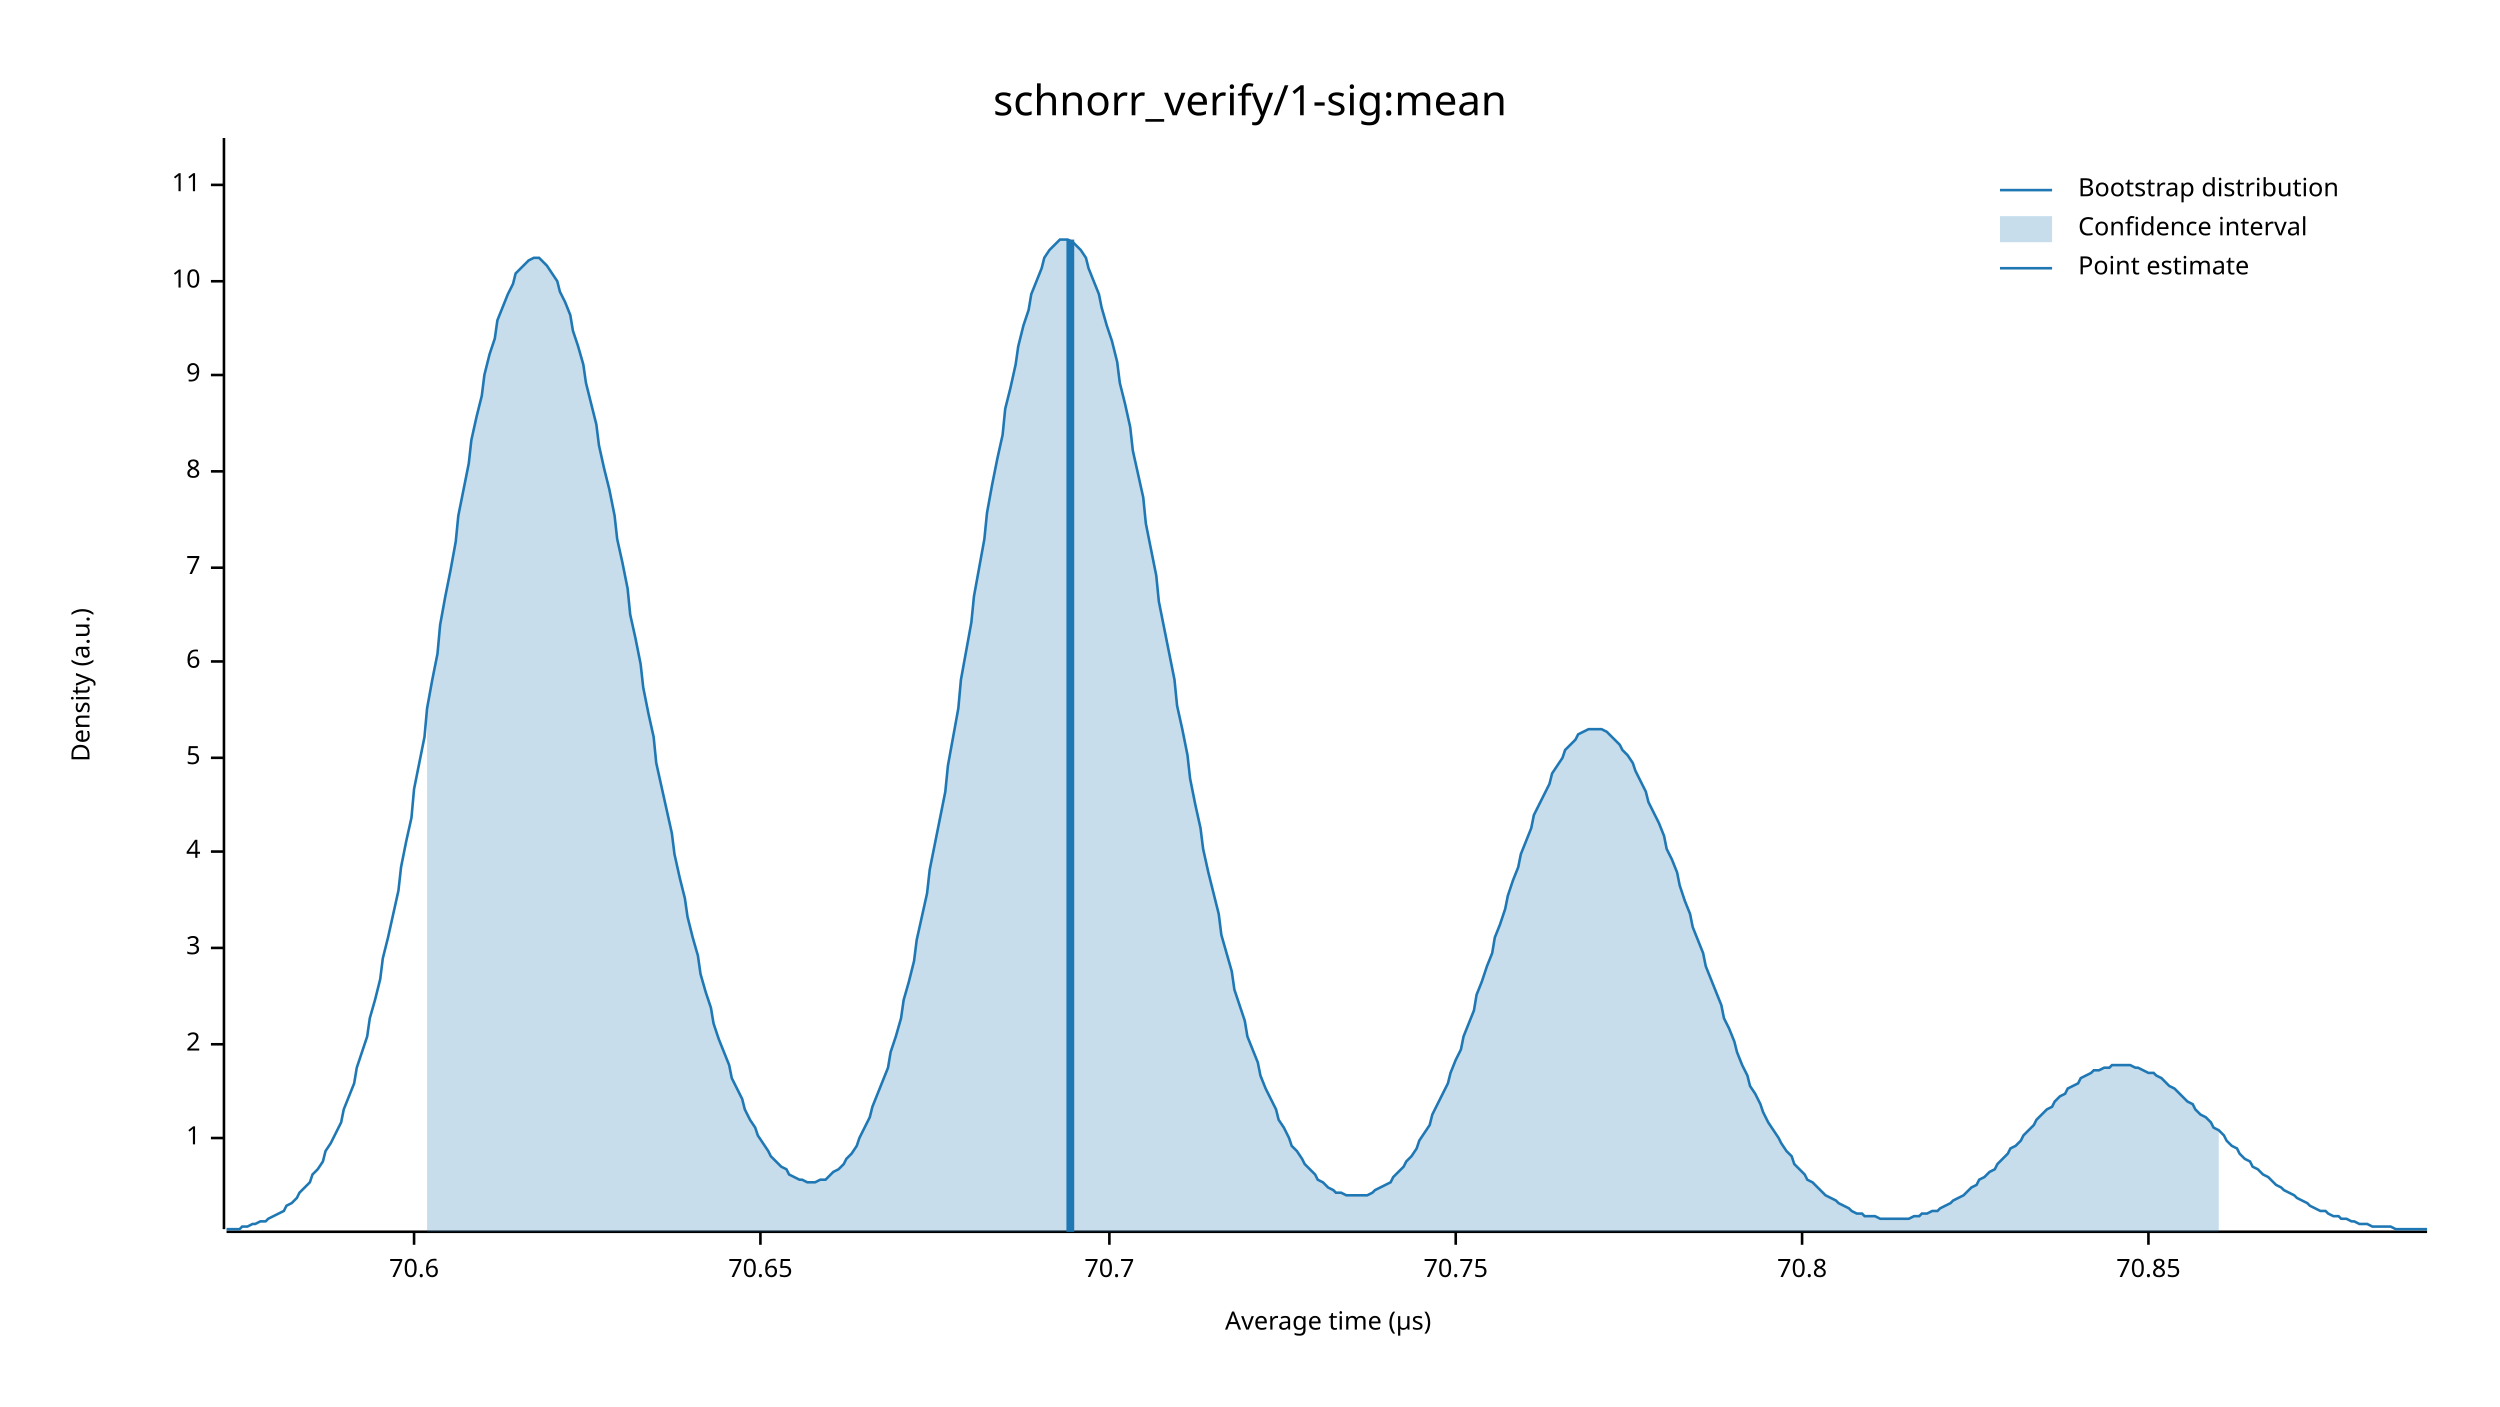
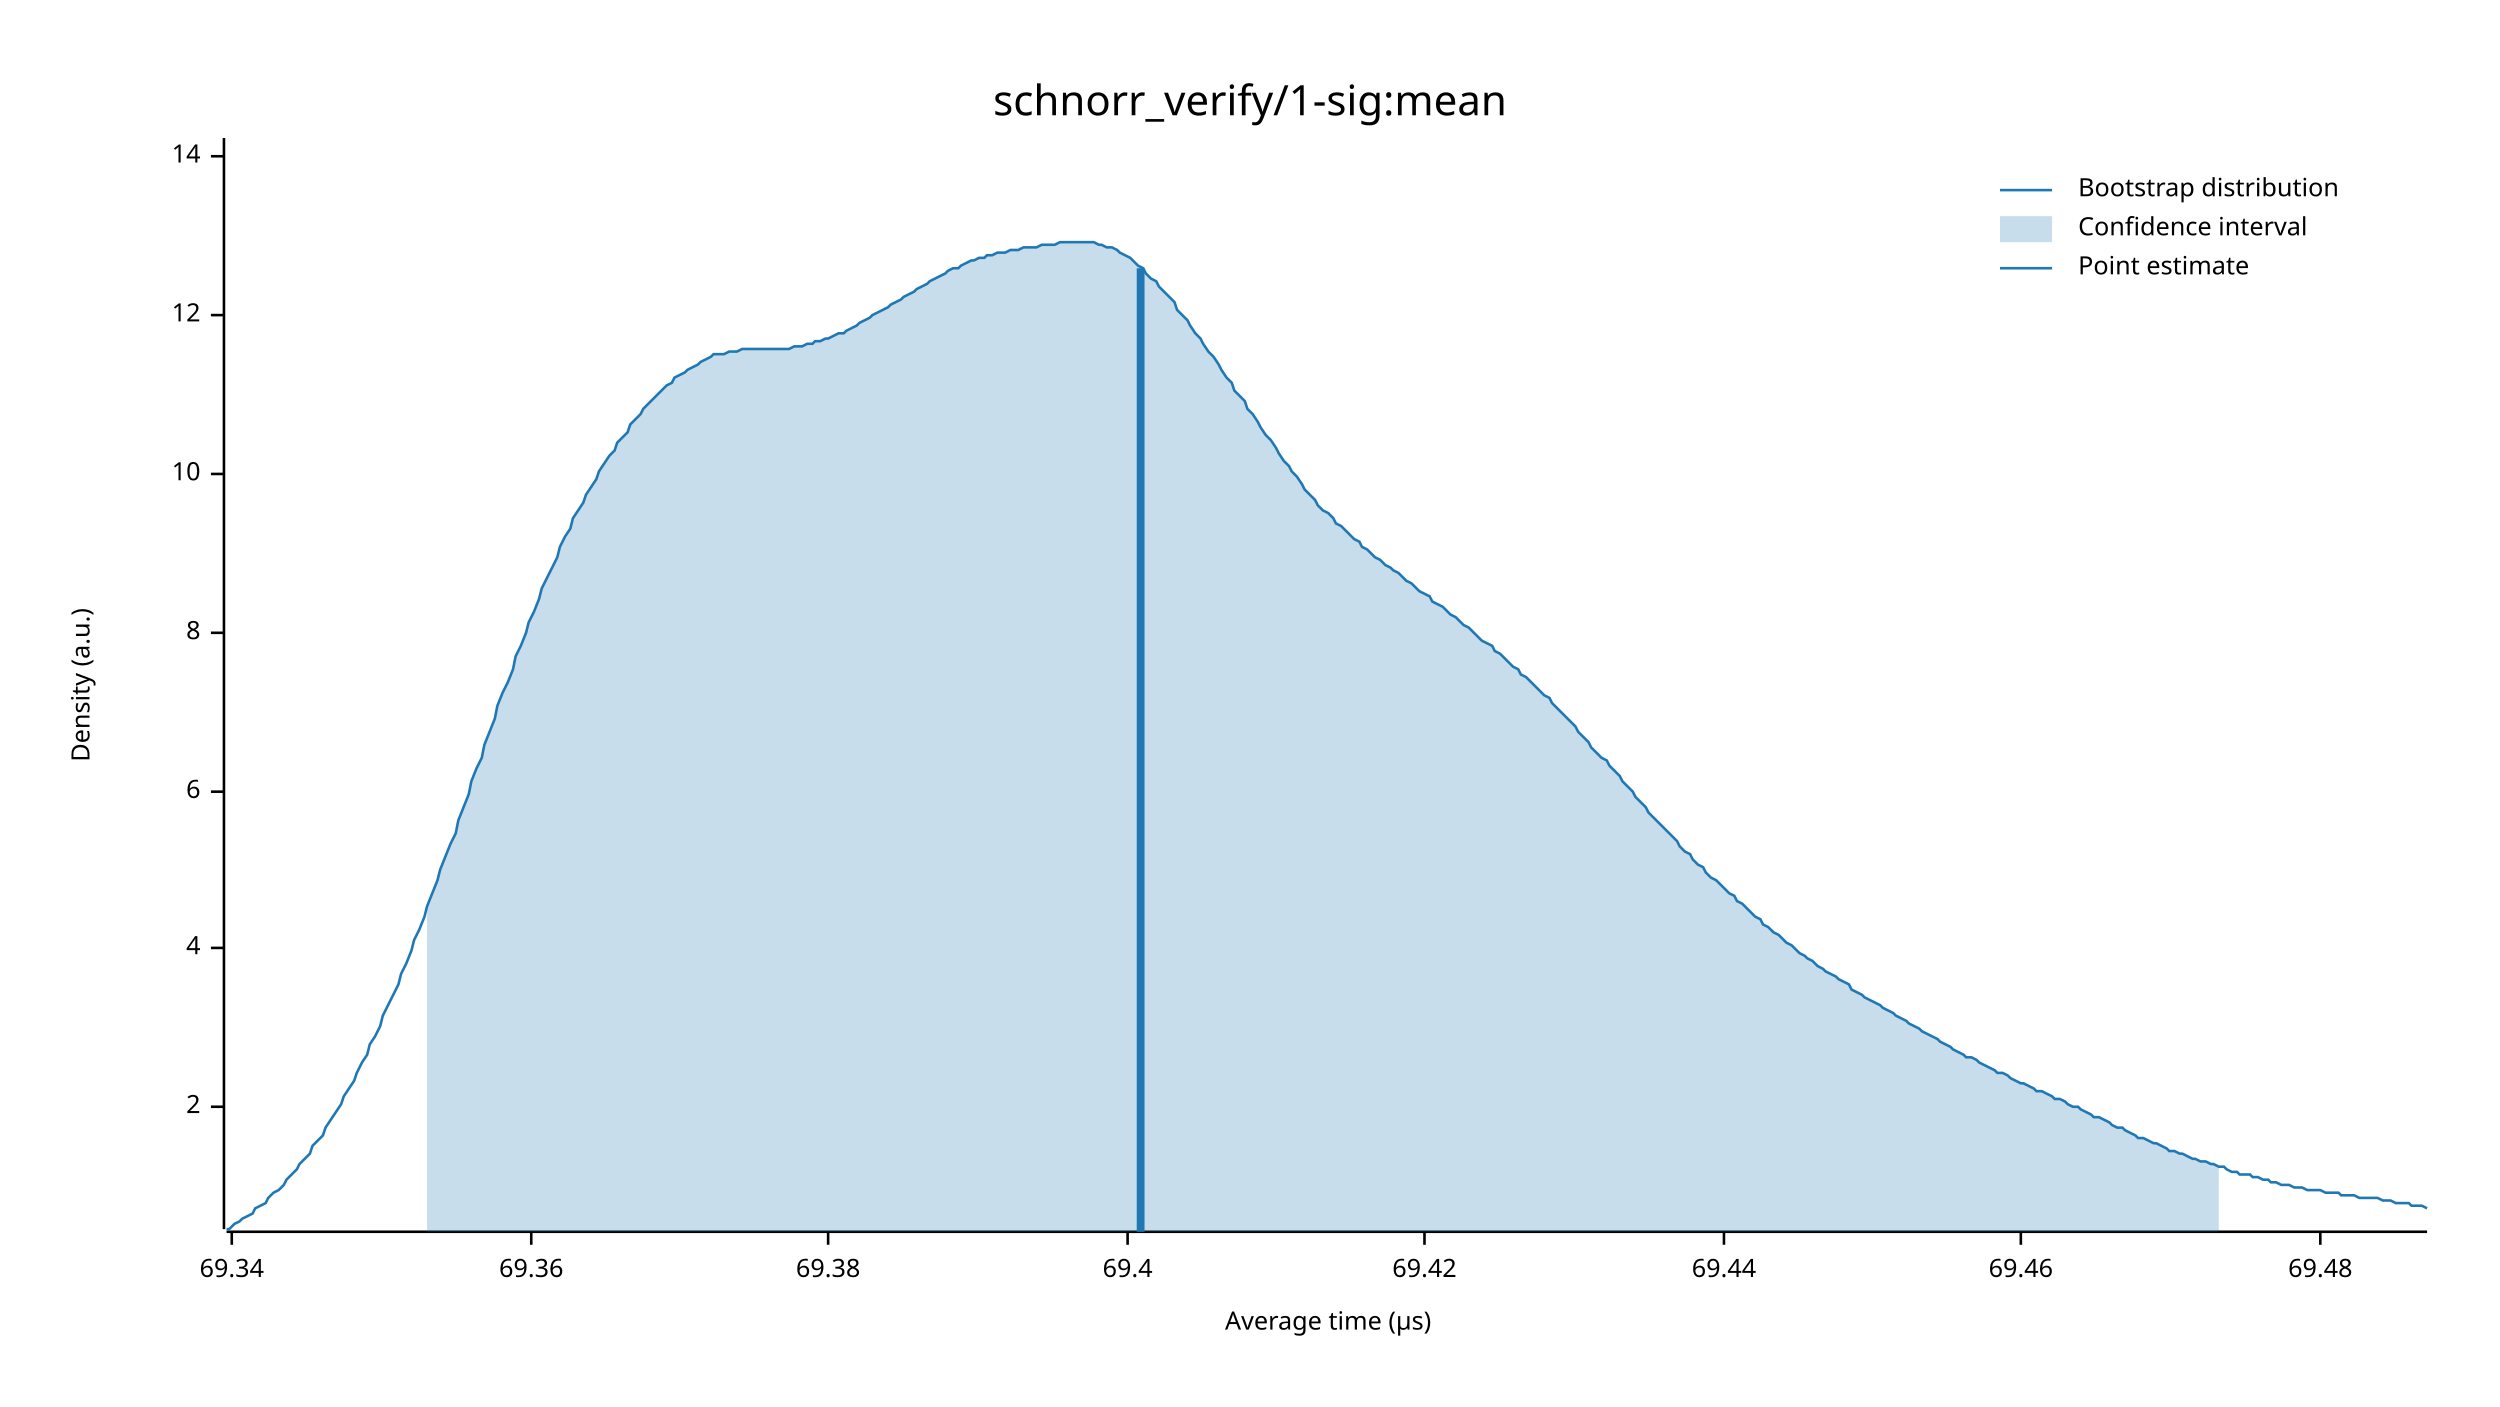
<svg xmlns="http://www.w3.org/2000/svg" width="960" height="540" viewBox="0 0 960 540">
  <text x="480" y="32" dy="0.76em" text-anchor="middle" font-family="sans-serif" font-size="16.129" opacity="1" fill="#000000">
schnorr_verify/1-sig:mean
</text>
  <text x="27" y="263" dy="0.76em" text-anchor="middle" font-family="sans-serif" font-size="9.677" opacity="1" fill="#000000" transform="rotate(270, 27, 263)">
Density (a.u.)
</text>
  <text x="510" y="513" dy="-0.5ex" text-anchor="middle" font-family="sans-serif" font-size="9.677" opacity="1" fill="#000000">
Average time (µs)
</text>
  <polyline fill="none" opacity="1" stroke="#000000" stroke-width="1" points="86,53 86,472 " />
-   <text x="77" y="437" dy="0.5ex" text-anchor="end" font-family="sans-serif" font-size="9.677" opacity="1" fill="#000000">
- 1
- </text>
-   <polyline fill="none" opacity="1" stroke="#000000" stroke-width="1" points="81,437 86,437 " />
-   <text x="77" y="401" dy="0.5ex" text-anchor="end" font-family="sans-serif" font-size="9.677" opacity="1" fill="#000000">
+   <text x="77" y="425" dy="0.5ex" text-anchor="end" font-family="sans-serif" font-size="9.677" opacity="1" fill="#000000">
2
</text>
-   <polyline fill="none" opacity="1" stroke="#000000" stroke-width="1" points="81,401 86,401 " />
+   <polyline fill="none" opacity="1" stroke="#000000" stroke-width="1" points="81,425 86,425 " />
  <text x="77" y="364" dy="0.5ex" text-anchor="end" font-family="sans-serif" font-size="9.677" opacity="1" fill="#000000">
- 3
+ 4
</text>
  <polyline fill="none" opacity="1" stroke="#000000" stroke-width="1" points="81,364 86,364 " />
-   <text x="77" y="327" dy="0.5ex" text-anchor="end" font-family="sans-serif" font-size="9.677" opacity="1" fill="#000000">
- 4
- </text>
-   <polyline fill="none" opacity="1" stroke="#000000" stroke-width="1" points="81,327 86,327 " />
-   <text x="77" y="291" dy="0.5ex" text-anchor="end" font-family="sans-serif" font-size="9.677" opacity="1" fill="#000000">
- 5
- </text>
-   <polyline fill="none" opacity="1" stroke="#000000" stroke-width="1" points="81,291 86,291 " />
-   <text x="77" y="254" dy="0.5ex" text-anchor="end" font-family="sans-serif" font-size="9.677" opacity="1" fill="#000000">
+   <text x="77" y="304" dy="0.5ex" text-anchor="end" font-family="sans-serif" font-size="9.677" opacity="1" fill="#000000">
6
</text>
-   <polyline fill="none" opacity="1" stroke="#000000" stroke-width="1" points="81,254 86,254 " />
-   <text x="77" y="218" dy="0.5ex" text-anchor="end" font-family="sans-serif" font-size="9.677" opacity="1" fill="#000000">
- 7
- </text>
-   <polyline fill="none" opacity="1" stroke="#000000" stroke-width="1" points="81,218 86,218 " />
-   <text x="77" y="181" dy="0.5ex" text-anchor="end" font-family="sans-serif" font-size="9.677" opacity="1" fill="#000000">
+   <polyline fill="none" opacity="1" stroke="#000000" stroke-width="1" points="81,304 86,304 " />
+   <text x="77" y="243" dy="0.5ex" text-anchor="end" font-family="sans-serif" font-size="9.677" opacity="1" fill="#000000">
8
</text>
-   <polyline fill="none" opacity="1" stroke="#000000" stroke-width="1" points="81,181 86,181 " />
-   <text x="77" y="144" dy="0.5ex" text-anchor="end" font-family="sans-serif" font-size="9.677" opacity="1" fill="#000000">
- 9
- </text>
-   <polyline fill="none" opacity="1" stroke="#000000" stroke-width="1" points="81,144 86,144 " />
-   <text x="77" y="108" dy="0.5ex" text-anchor="end" font-family="sans-serif" font-size="9.677" opacity="1" fill="#000000">
+   <polyline fill="none" opacity="1" stroke="#000000" stroke-width="1" points="81,243 86,243 " />
+   <text x="77" y="182" dy="0.5ex" text-anchor="end" font-family="sans-serif" font-size="9.677" opacity="1" fill="#000000">
10
</text>
-   <polyline fill="none" opacity="1" stroke="#000000" stroke-width="1" points="81,108 86,108 " />
-   <text x="77" y="71" dy="0.5ex" text-anchor="end" font-family="sans-serif" font-size="9.677" opacity="1" fill="#000000">
- 11
+   <polyline fill="none" opacity="1" stroke="#000000" stroke-width="1" points="81,182 86,182 " />
+   <text x="77" y="121" dy="0.5ex" text-anchor="end" font-family="sans-serif" font-size="9.677" opacity="1" fill="#000000">
+ 12
</text>
-   <polyline fill="none" opacity="1" stroke="#000000" stroke-width="1" points="81,71 86,71 " />
+   <polyline fill="none" opacity="1" stroke="#000000" stroke-width="1" points="81,121 86,121 " />
+   <text x="77" y="60" dy="0.5ex" text-anchor="end" font-family="sans-serif" font-size="9.677" opacity="1" fill="#000000">
+ 14
+ </text>
+   <polyline fill="none" opacity="1" stroke="#000000" stroke-width="1" points="81,60 86,60 " />
  <polyline fill="none" opacity="1" stroke="#000000" stroke-width="1" points="87,473 932,473 " />
-   <text x="159" y="483" dy="0.76em" text-anchor="middle" font-family="sans-serif" font-size="9.677" opacity="1" fill="#000000">
- 70.6
+   <text x="89" y="483" dy="0.76em" text-anchor="middle" font-family="sans-serif" font-size="9.677" opacity="1" fill="#000000">
+ 69.34
</text>
-   <polyline fill="none" opacity="1" stroke="#000000" stroke-width="1" points="159,473 159,478 " />
-   <text x="292" y="483" dy="0.76em" text-anchor="middle" font-family="sans-serif" font-size="9.677" opacity="1" fill="#000000">
- 70.65
+   <polyline fill="none" opacity="1" stroke="#000000" stroke-width="1" points="89,473 89,478 " />
+   <text x="204" y="483" dy="0.76em" text-anchor="middle" font-family="sans-serif" font-size="9.677" opacity="1" fill="#000000">
+ 69.36
</text>
-   <polyline fill="none" opacity="1" stroke="#000000" stroke-width="1" points="292,473 292,478 " />
-   <text x="426" y="483" dy="0.76em" text-anchor="middle" font-family="sans-serif" font-size="9.677" opacity="1" fill="#000000">
- 70.7
+   <polyline fill="none" opacity="1" stroke="#000000" stroke-width="1" points="204,473 204,478 " />
+   <text x="318" y="483" dy="0.76em" text-anchor="middle" font-family="sans-serif" font-size="9.677" opacity="1" fill="#000000">
+ 69.38
</text>
-   <polyline fill="none" opacity="1" stroke="#000000" stroke-width="1" points="426,473 426,478 " />
-   <text x="559" y="483" dy="0.76em" text-anchor="middle" font-family="sans-serif" font-size="9.677" opacity="1" fill="#000000">
- 70.75
+   <polyline fill="none" opacity="1" stroke="#000000" stroke-width="1" points="318,473 318,478 " />
+   <text x="433" y="483" dy="0.76em" text-anchor="middle" font-family="sans-serif" font-size="9.677" opacity="1" fill="#000000">
+ 69.4
</text>
-   <polyline fill="none" opacity="1" stroke="#000000" stroke-width="1" points="559,473 559,478 " />
-   <text x="692" y="483" dy="0.76em" text-anchor="middle" font-family="sans-serif" font-size="9.677" opacity="1" fill="#000000">
- 70.8
+   <polyline fill="none" opacity="1" stroke="#000000" stroke-width="1" points="433,473 433,478 " />
+   <text x="547" y="483" dy="0.76em" text-anchor="middle" font-family="sans-serif" font-size="9.677" opacity="1" fill="#000000">
+ 69.42
</text>
-   <polyline fill="none" opacity="1" stroke="#000000" stroke-width="1" points="692,473 692,478 " />
-   <text x="825" y="483" dy="0.76em" text-anchor="middle" font-family="sans-serif" font-size="9.677" opacity="1" fill="#000000">
- 70.85
+   <polyline fill="none" opacity="1" stroke="#000000" stroke-width="1" points="547,473 547,478 " />
+   <text x="662" y="483" dy="0.76em" text-anchor="middle" font-family="sans-serif" font-size="9.677" opacity="1" fill="#000000">
+ 69.44
</text>
-   <polyline fill="none" opacity="1" stroke="#000000" stroke-width="1" points="825,473 825,478 " />
-   <polyline fill="none" opacity="1" stroke="#1F78B4" stroke-width="1" points="87,472 88,472 90,472 92,472 93,471 95,471 97,470 98,470 100,469 102,469 103,468 105,467 107,466 109,465 110,463 112,462 114,460 115,458 117,456 119,454 120,451 122,449 124,446 125,442 127,439 129,435 131,431 132,426 134,421 136,416 137,410 139,404 141,398 142,391 144,384 146,376 147,368 149,360 151,351 153,342 154,333 156,323 158,314 159,303 161,293 163,283 164,272 166,261 168,251 169,240 171,229 173,219 175,208 176,198 178,188 180,178 181,169 183,160 185,152 186,144 188,136 190,130 191,123 193,118 195,113 197,109 198,105 200,103 202,101 203,100 205,99 207,99 208,100 210,102 212,105 214,108 215,112 217,116 219,121 220,127 222,133 224,140 225,147 227,155 229,163 230,171 232,180 234,188 236,198 237,207 239,216 241,226 242,236 244,245 246,255 247,264 249,274 251,283 252,293 254,302 256,311 258,320 259,328 261,337 263,345 264,352 266,360 268,367 269,374 271,381 273,387 274,393 276,399 278,404 280,409 281,414 283,418 285,422 286,426 288,430 290,433 291,436 293,439 295,442 296,444 298,446 300,448 302,449 303,451 305,452 307,453 308,453 310,454 312,454 313,454 315,453 317,453 318,452 320,450 322,449 324,447 325,445 327,443 329,440 330,437 332,433 334,429 335,425 337,420 339,415 341,410 342,404 344,398 346,391 347,384 349,377 351,369 352,361 354,352 356,343 357,334 359,324 361,314 363,304 364,294 366,283 368,272 369,261 371,250 373,239 374,229 376,218 378,207 379,197 381,186 383,176 385,167 386,157 388,149 390,140 391,133 393,125 395,119 396,113 398,108 400,103 401,99 403,96 405,94 407,92 408,92 410,92 412,93 413,94 415,96 417,99 418,103 420,108 422,113 423,118 425,125 427,131 429,139 430,147 432,155 434,164 435,173 437,182 439,191 440,201 442,211 444,221 445,231 447,241 449,251 451,261 452,271 454,280 456,290 457,299 459,309 461,318 462,326 464,335 466,343 468,351 469,359 471,366 473,373 474,380 476,386 478,392 479,398 481,403 483,408 484,413 486,418 488,422 490,426 491,430 493,433 495,437 496,440 498,442 500,445 501,447 503,449 505,451 506,453 508,454 510,456 512,457 513,458 515,458 517,459 518,459 520,459 522,459 523,459 525,459 527,458 528,457 530,456 532,455 534,454 535,452 537,450 539,448 540,446 542,444 544,441 545,438 547,435 549,432 550,428 552,424 554,420 556,416 557,412 559,407 561,403 562,398 564,393 566,388 567,382 569,377 571,371 573,366 574,360 576,355 578,349 579,344 581,338 583,333 584,328 586,323 588,318 589,313 591,309 593,305 595,301 596,297 598,294 600,291 601,288 603,286 605,284 606,282 608,281 610,280 611,280 613,280 615,280 617,281 618,282 620,284 622,286 623,288 625,290 627,293 628,296 630,300 632,304 633,308 635,312 637,316 639,321 640,326 642,330 644,335 645,340 647,346 649,351 650,356 652,361 654,366 655,371 657,376 659,381 661,386 662,391 664,395 666,400 667,404 669,409 671,413 672,417 674,420 676,424 677,427 679,431 681,434 683,437 684,439 686,442 688,444 689,447 691,449 693,451 694,453 696,454 698,456 700,458 701,459 703,460 705,461 706,462 708,463 710,464 711,465 713,466 715,466 716,467 718,467 720,467 722,468 723,468 725,468 727,468 728,468 730,468 732,468 733,468 735,467 737,467 738,466 740,466 742,465 744,465 745,464 747,463 749,462 750,461 752,460 754,459 755,458 757,456 759,455 760,453 762,452 764,450 766,449 767,447 769,445 771,443 772,441 774,440 776,438 777,436 779,434 781,432 782,430 784,428 786,426 788,425 789,423 791,421 793,420 794,418 796,417 798,416 799,414 801,413 803,412 804,411 806,411 808,410 810,410 811,409 813,409 815,409 816,409 818,409 820,410 821,410 823,411 825,412 827,412 828,413 830,414 832,416 833,417 835,418 837,420 838,421 840,423 842,424 843,426 845,428 847,429 849,431 850,433 852,434 854,436 855,438 857,440 859,441 860,443 862,445 864,446 865,448 867,449 869,451 871,452 872,453 874,455 876,456 877,457 879,458 881,459 882,460 884,461 886,462 887,463 889,464 891,465 893,465 894,466 896,467 898,467 899,468 901,468 903,469 904,469 906,470 908,470 909,470 911,471 913,471 915,471 916,471 918,471 920,472 921,472 923,472 925,472 926,472 928,472 930,472 932,472 " />
-   <polygon opacity="0.25" fill="#1F78B4" points="164,272 166,261 168,251 169,240 171,229 173,219 175,208 176,198 178,188 180,178 181,169 183,160 185,152 186,144 188,136 190,130 191,123 193,118 195,113 197,109 198,105 200,103 202,101 203,100 205,99 207,99 208,100 210,102 212,105 214,108 215,112 217,116 219,121 220,127 222,133 224,140 225,147 227,155 229,163 230,171 232,180 234,188 236,198 237,207 239,216 241,226 242,236 244,245 246,255 247,264 249,274 251,283 252,293 254,302 256,311 258,320 259,328 261,337 263,345 264,352 266,360 268,367 269,374 271,381 273,387 274,393 276,399 278,404 280,409 281,414 283,418 285,422 286,426 288,430 290,433 291,436 293,439 295,442 296,444 298,446 300,448 302,449 303,451 305,452 307,453 308,453 310,454 312,454 313,454 315,453 317,453 318,452 320,450 322,449 324,447 325,445 327,443 329,440 330,437 332,433 334,429 335,425 337,420 339,415 341,410 342,404 344,398 346,391 347,384 349,377 351,369 352,361 354,352 356,343 357,334 359,324 361,314 363,304 364,294 366,283 368,272 369,261 371,250 373,239 374,229 376,218 378,207 379,197 381,186 383,176 385,167 386,157 388,149 390,140 391,133 393,125 395,119 396,113 398,108 400,103 401,99 403,96 405,94 407,92 408,92 410,92 412,93 413,94 415,96 417,99 418,103 420,108 422,113 423,118 425,125 427,131 429,139 430,147 432,155 434,164 435,173 437,182 439,191 440,201 442,211 444,221 445,231 447,241 449,251 451,261 452,271 454,280 456,290 457,299 459,309 461,318 462,326 464,335 466,343 468,351 469,359 471,366 473,373 474,380 476,386 478,392 479,398 481,403 483,408 484,413 486,418 488,422 490,426 491,430 493,433 495,437 496,440 498,442 500,445 501,447 503,449 505,451 506,453 508,454 510,456 512,457 513,458 515,458 517,459 518,459 520,459 522,459 523,459 525,459 527,458 528,457 530,456 532,455 534,454 535,452 537,450 539,448 540,446 542,444 544,441 545,438 547,435 549,432 550,428 552,424 554,420 556,416 557,412 559,407 561,403 562,398 564,393 566,388 567,382 569,377 571,371 573,366 574,360 576,355 578,349 579,344 581,338 583,333 584,328 586,323 588,318 589,313 591,309 593,305 595,301 596,297 598,294 600,291 601,288 603,286 605,284 606,282 608,281 610,280 611,280 613,280 615,280 617,281 618,282 620,284 622,286 623,288 625,290 627,293 628,296 630,300 632,304 633,308 635,312 637,316 639,321 640,326 642,330 644,335 645,340 647,346 649,351 650,356 652,361 654,366 655,371 657,376 659,381 661,386 662,391 664,395 666,400 667,404 669,409 671,413 672,417 674,420 676,424 677,427 679,431 681,434 683,437 684,439 686,442 688,444 689,447 691,449 693,451 694,453 696,454 698,456 700,458 701,459 703,460 705,461 706,462 708,463 710,464 711,465 713,466 715,466 716,467 718,467 720,467 722,468 723,468 725,468 727,468 728,468 730,468 732,468 733,468 735,467 737,467 738,466 740,466 742,465 744,465 745,464 747,463 749,462 750,461 752,460 754,459 755,458 757,456 759,455 760,453 762,452 764,450 766,449 767,447 769,445 771,443 772,441 774,440 776,438 777,436 779,434 781,432 782,430 784,428 786,426 788,425 789,423 791,421 793,420 794,418 796,417 798,416 799,414 801,413 803,412 804,411 806,411 808,410 810,410 811,409 813,409 815,409 816,409 818,409 820,410 821,410 823,411 825,412 827,412 828,413 830,414 832,416 833,417 835,418 837,420 838,421 840,423 842,424 843,426 845,428 847,429 849,431 850,433 852,434 852,473 164,473 " />
-   <polyline fill="none" opacity="1" stroke="#1F78B4" stroke-width="3" points="411,473 411,92 " />
+   <polyline fill="none" opacity="1" stroke="#000000" stroke-width="1" points="662,473 662,478 " />
+   <text x="776" y="483" dy="0.76em" text-anchor="middle" font-family="sans-serif" font-size="9.677" opacity="1" fill="#000000">
+ 69.46
+ </text>
+   <polyline fill="none" opacity="1" stroke="#000000" stroke-width="1" points="776,473 776,478 " />
+   <text x="891" y="483" dy="0.76em" text-anchor="middle" font-family="sans-serif" font-size="9.677" opacity="1" fill="#000000">
+ 69.48
+ </text>
+   <polyline fill="none" opacity="1" stroke="#000000" stroke-width="1" points="891,473 891,478 " />
+   <polyline fill="none" opacity="1" stroke="#1F78B4" stroke-width="1" points="87,472 88,472 90,470 92,469 93,468 95,467 97,466 98,464 100,463 102,462 103,460 105,458 107,457 109,455 110,453 112,451 114,449 115,447 117,445 119,443 120,440 122,438 124,436 125,433 127,430 129,427 131,424 132,421 134,418 136,415 137,412 139,408 141,405 142,401 144,398 146,394 147,390 149,386 151,382 153,378 154,374 156,370 158,365 159,361 161,357 163,352 164,348 166,343 168,338 169,334 171,329 173,324 175,320 176,315 178,310 180,305 181,300 183,295 185,291 186,286 188,281 190,276 191,271 193,266 195,262 197,257 198,252 200,248 202,243 203,239 205,235 207,230 208,226 210,222 212,218 214,214 215,210 217,206 219,203 220,199 222,196 224,193 225,190 227,187 229,184 230,181 232,178 234,175 236,173 237,170 239,168 241,166 242,163 244,161 246,159 247,157 249,155 251,153 252,152 254,150 256,148 258,147 259,145 261,144 263,143 264,142 266,141 268,140 269,139 271,138 273,137 274,136 276,136 278,136 280,135 281,135 283,135 285,134 286,134 288,134 290,134 291,134 293,134 295,134 296,134 298,134 300,134 302,134 303,134 305,133 307,133 308,133 310,132 312,132 313,131 315,131 317,130 318,130 320,129 322,128 324,128 325,127 327,126 329,125 330,124 332,123 334,122 335,121 337,120 339,119 341,118 342,117 344,116 346,115 347,114 349,113 351,112 352,111 354,110 356,109 357,108 359,107 361,106 363,105 364,104 366,103 368,103 369,102 371,101 373,100 374,100 376,99 378,99 379,98 381,98 383,97 385,97 386,97 388,96 390,96 391,96 393,95 395,95 396,95 398,95 400,94 401,94 403,94 405,94 407,93 408,93 410,93 412,93 413,93 415,93 417,93 418,93 420,93 422,94 423,94 425,95 427,95 429,96 430,97 432,98 434,99 435,100 437,102 439,103 440,105 442,107 444,108 445,110 447,112 449,114 451,116 452,119 454,121 456,123 457,125 459,128 461,130 462,132 464,135 466,137 468,140 469,142 471,145 473,147 474,150 476,152 478,154 479,157 481,159 483,162 484,164 486,167 488,169 490,172 491,174 493,177 495,179 496,181 498,183 500,186 501,188 503,190 505,192 506,194 508,196 510,197 512,199 513,201 515,202 517,204 518,205 520,207 522,208 523,210 525,211 527,213 528,214 530,215 532,217 534,218 535,219 537,220 539,222 540,223 542,224 544,226 545,227 547,228 549,229 550,231 552,232 554,233 556,235 557,236 559,237 561,239 562,240 564,241 566,243 567,244 569,246 571,247 573,248 574,250 576,251 578,253 579,254 581,256 583,257 584,259 586,260 588,262 589,263 591,265 593,267 595,268 596,270 598,272 600,274 601,275 603,277 605,279 606,281 608,283 610,285 611,287 613,289 615,291 617,292 618,294 620,296 622,298 623,300 625,302 627,304 628,306 630,308 632,310 633,312 635,314 637,316 639,318 640,319 642,321 644,323 645,325 647,327 649,328 650,330 652,332 654,333 655,335 657,337 659,338 661,340 662,341 664,343 666,344 667,346 669,347 671,349 672,350 674,352 676,353 677,355 679,356 681,358 683,359 684,360 686,362 688,363 689,364 691,366 693,367 694,368 696,369 698,371 700,372 701,373 703,374 705,375 706,376 708,377 710,378 711,380 713,381 715,382 716,383 718,384 720,385 722,386 723,387 725,388 727,389 728,390 730,391 732,392 733,393 735,394 737,395 738,396 740,397 742,398 744,399 745,400 747,401 749,402 750,403 752,404 754,405 755,406 757,406 759,407 760,408 762,409 764,410 766,411 767,412 769,412 771,413 772,414 774,415 776,416 777,416 779,417 781,418 782,419 784,419 786,420 788,421 789,422 791,422 793,423 794,424 796,425 798,425 799,426 801,427 803,428 804,429 806,429 808,430 810,431 811,432 813,433 815,433 816,434 818,435 820,436 821,437 823,437 825,438 827,439 828,439 830,440 832,441 833,442 835,442 837,443 838,443 840,444 842,445 843,445 845,446 847,446 849,447 850,447 852,448 854,448 855,449 857,450 859,450 860,451 862,451 864,451 865,452 867,452 869,453 871,453 872,454 874,454 876,455 877,455 879,455 881,456 882,456 884,456 886,457 887,457 889,457 891,457 893,458 894,458 896,458 898,458 899,459 901,459 903,459 904,459 906,460 908,460 909,460 911,460 913,460 915,461 916,461 918,461 920,462 921,462 923,462 925,462 926,463 928,463 930,463 932,464 " />
+   <polygon opacity="0.25" fill="#1F78B4" points="164,348 166,343 168,338 169,334 171,329 173,324 175,320 176,315 178,310 180,305 181,300 183,295 185,291 186,286 188,281 190,276 191,271 193,266 195,262 197,257 198,252 200,248 202,243 203,239 205,235 207,230 208,226 210,222 212,218 214,214 215,210 217,206 219,203 220,199 222,196 224,193 225,190 227,187 229,184 230,181 232,178 234,175 236,173 237,170 239,168 241,166 242,163 244,161 246,159 247,157 249,155 251,153 252,152 254,150 256,148 258,147 259,145 261,144 263,143 264,142 266,141 268,140 269,139 271,138 273,137 274,136 276,136 278,136 280,135 281,135 283,135 285,134 286,134 288,134 290,134 291,134 293,134 295,134 296,134 298,134 300,134 302,134 303,134 305,133 307,133 308,133 310,132 312,132 313,131 315,131 317,130 318,130 320,129 322,128 324,128 325,127 327,126 329,125 330,124 332,123 334,122 335,121 337,120 339,119 341,118 342,117 344,116 346,115 347,114 349,113 351,112 352,111 354,110 356,109 357,108 359,107 361,106 363,105 364,104 366,103 368,103 369,102 371,101 373,100 374,100 376,99 378,99 379,98 381,98 383,97 385,97 386,97 388,96 390,96 391,96 393,95 395,95 396,95 398,95 400,94 401,94 403,94 405,94 407,93 408,93 410,93 412,93 413,93 415,93 417,93 418,93 420,93 422,94 423,94 425,95 427,95 429,96 430,97 432,98 434,99 435,100 437,102 439,103 440,105 442,107 444,108 445,110 447,112 449,114 451,116 452,119 454,121 456,123 457,125 459,128 461,130 462,132 464,135 466,137 468,140 469,142 471,145 473,147 474,150 476,152 478,154 479,157 481,159 483,162 484,164 486,167 488,169 490,172 491,174 493,177 495,179 496,181 498,183 500,186 501,188 503,190 505,192 506,194 508,196 510,197 512,199 513,201 515,202 517,204 518,205 520,207 522,208 523,210 525,211 527,213 528,214 530,215 532,217 534,218 535,219 537,220 539,222 540,223 542,224 544,226 545,227 547,228 549,229 550,231 552,232 554,233 556,235 557,236 559,237 561,239 562,240 564,241 566,243 567,244 569,246 571,247 573,248 574,250 576,251 578,253 579,254 581,256 583,257 584,259 586,260 588,262 589,263 591,265 593,267 595,268 596,270 598,272 600,274 601,275 603,277 605,279 606,281 608,283 610,285 611,287 613,289 615,291 617,292 618,294 620,296 622,298 623,300 625,302 627,304 628,306 630,308 632,310 633,312 635,314 637,316 639,318 640,319 642,321 644,323 645,325 647,327 649,328 650,330 652,332 654,333 655,335 657,337 659,338 661,340 662,341 664,343 666,344 667,346 669,347 671,349 672,350 674,352 676,353 677,355 679,356 681,358 683,359 684,360 686,362 688,363 689,364 691,366 693,367 694,368 696,369 698,371 700,372 701,373 703,374 705,375 706,376 708,377 710,378 711,380 713,381 715,382 716,383 718,384 720,385 722,386 723,387 725,388 727,389 728,390 730,391 732,392 733,393 735,394 737,395 738,396 740,397 742,398 744,399 745,400 747,401 749,402 750,403 752,404 754,405 755,406 757,406 759,407 760,408 762,409 764,410 766,411 767,412 769,412 771,413 772,414 774,415 776,416 777,416 779,417 781,418 782,419 784,419 786,420 788,421 789,422 791,422 793,423 794,424 796,425 798,425 799,426 801,427 803,428 804,429 806,429 808,430 810,431 811,432 813,433 815,433 816,434 818,435 820,436 821,437 823,437 825,438 827,439 828,439 830,440 832,441 833,442 835,442 837,443 838,443 840,444 842,445 843,445 845,446 847,446 849,447 850,447 852,448 852,473 164,473 " />
+   <polyline fill="none" opacity="1" stroke="#1F78B4" stroke-width="3" points="438,473 438,103 " />
  <text x="798" y="68" dy="0.76em" text-anchor="start" font-family="sans-serif" font-size="9.677" opacity="1" fill="#000000">
Bootstrap distribution
</text>
  <text x="798" y="83" dy="0.76em" text-anchor="start" font-family="sans-serif" font-size="9.677" opacity="1" fill="#000000">
Confidence interval
</text>
  <text x="798" y="98" dy="0.76em" text-anchor="start" font-family="sans-serif" font-size="9.677" opacity="1" fill="#000000">
Point estimate
</text>
  <polyline fill="none" opacity="1" stroke="#1F78B4" stroke-width="1" points="768,73 788,73 " />
  <rect x="768" y="83" width="20" height="10" opacity="0.25" fill="#1F78B4" stroke="none" />
  <polyline fill="none" opacity="1" stroke="#1F78B4" stroke-width="1" points="768,103 788,103 " />
</svg>
